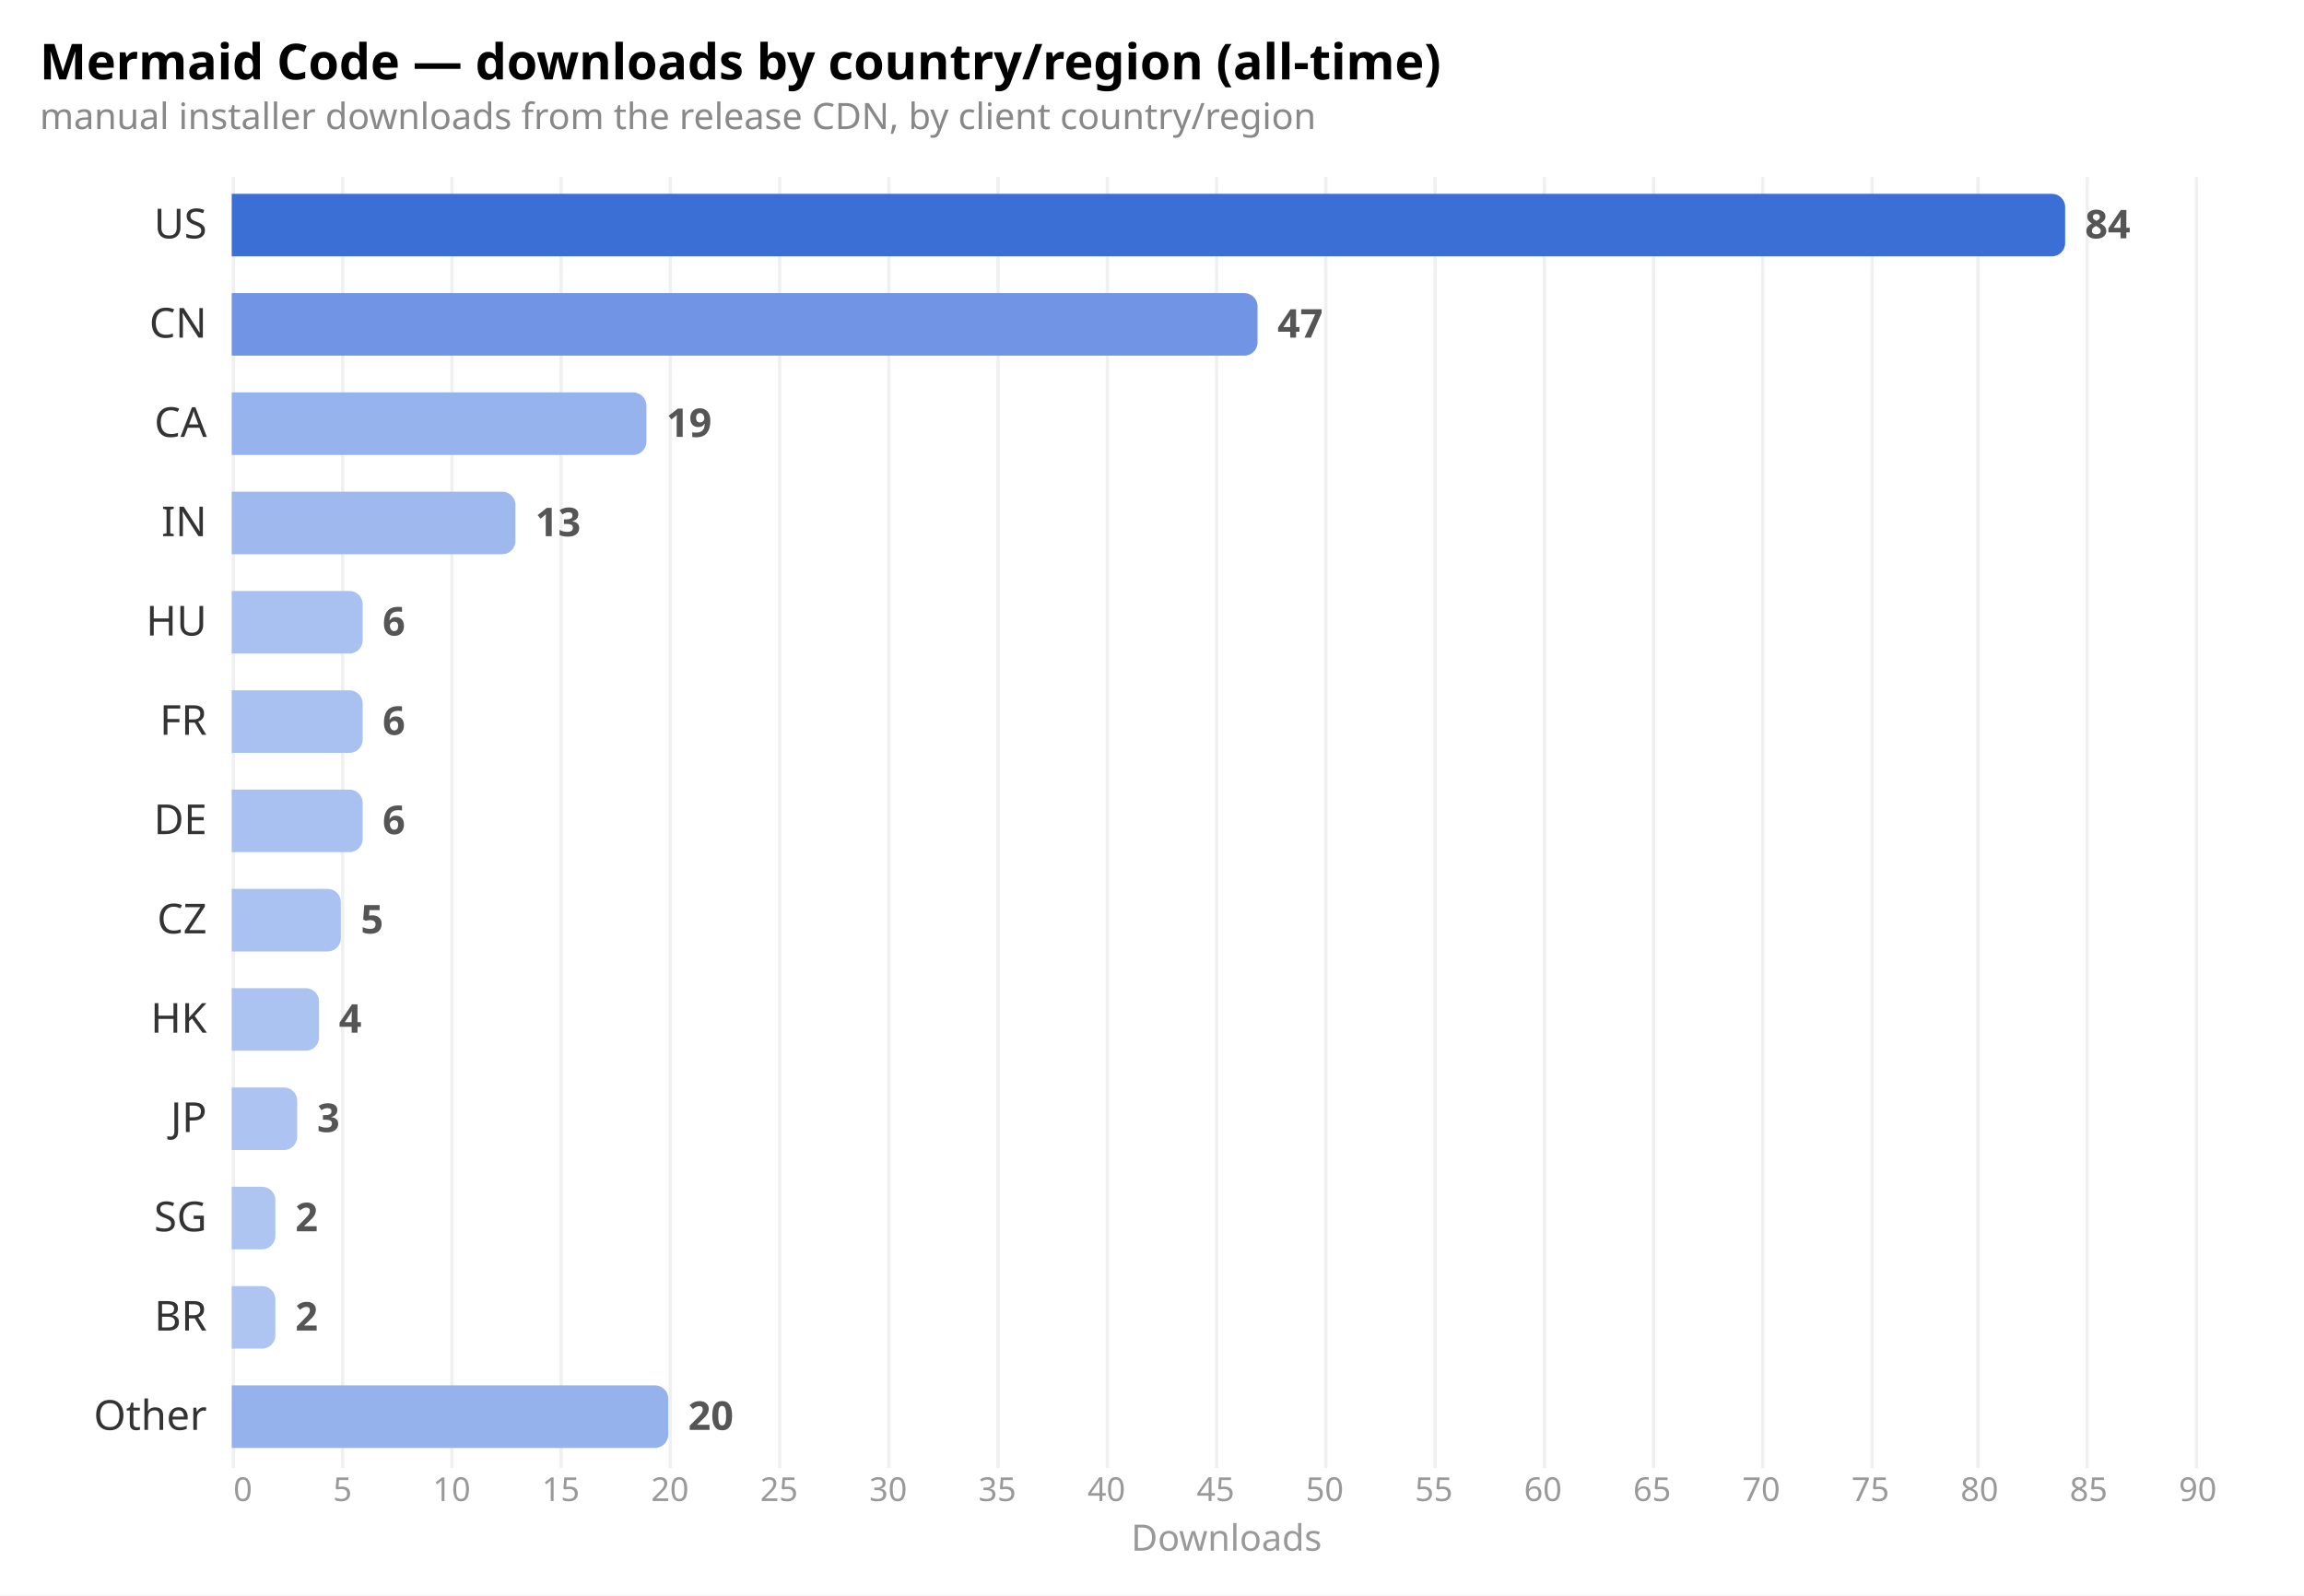
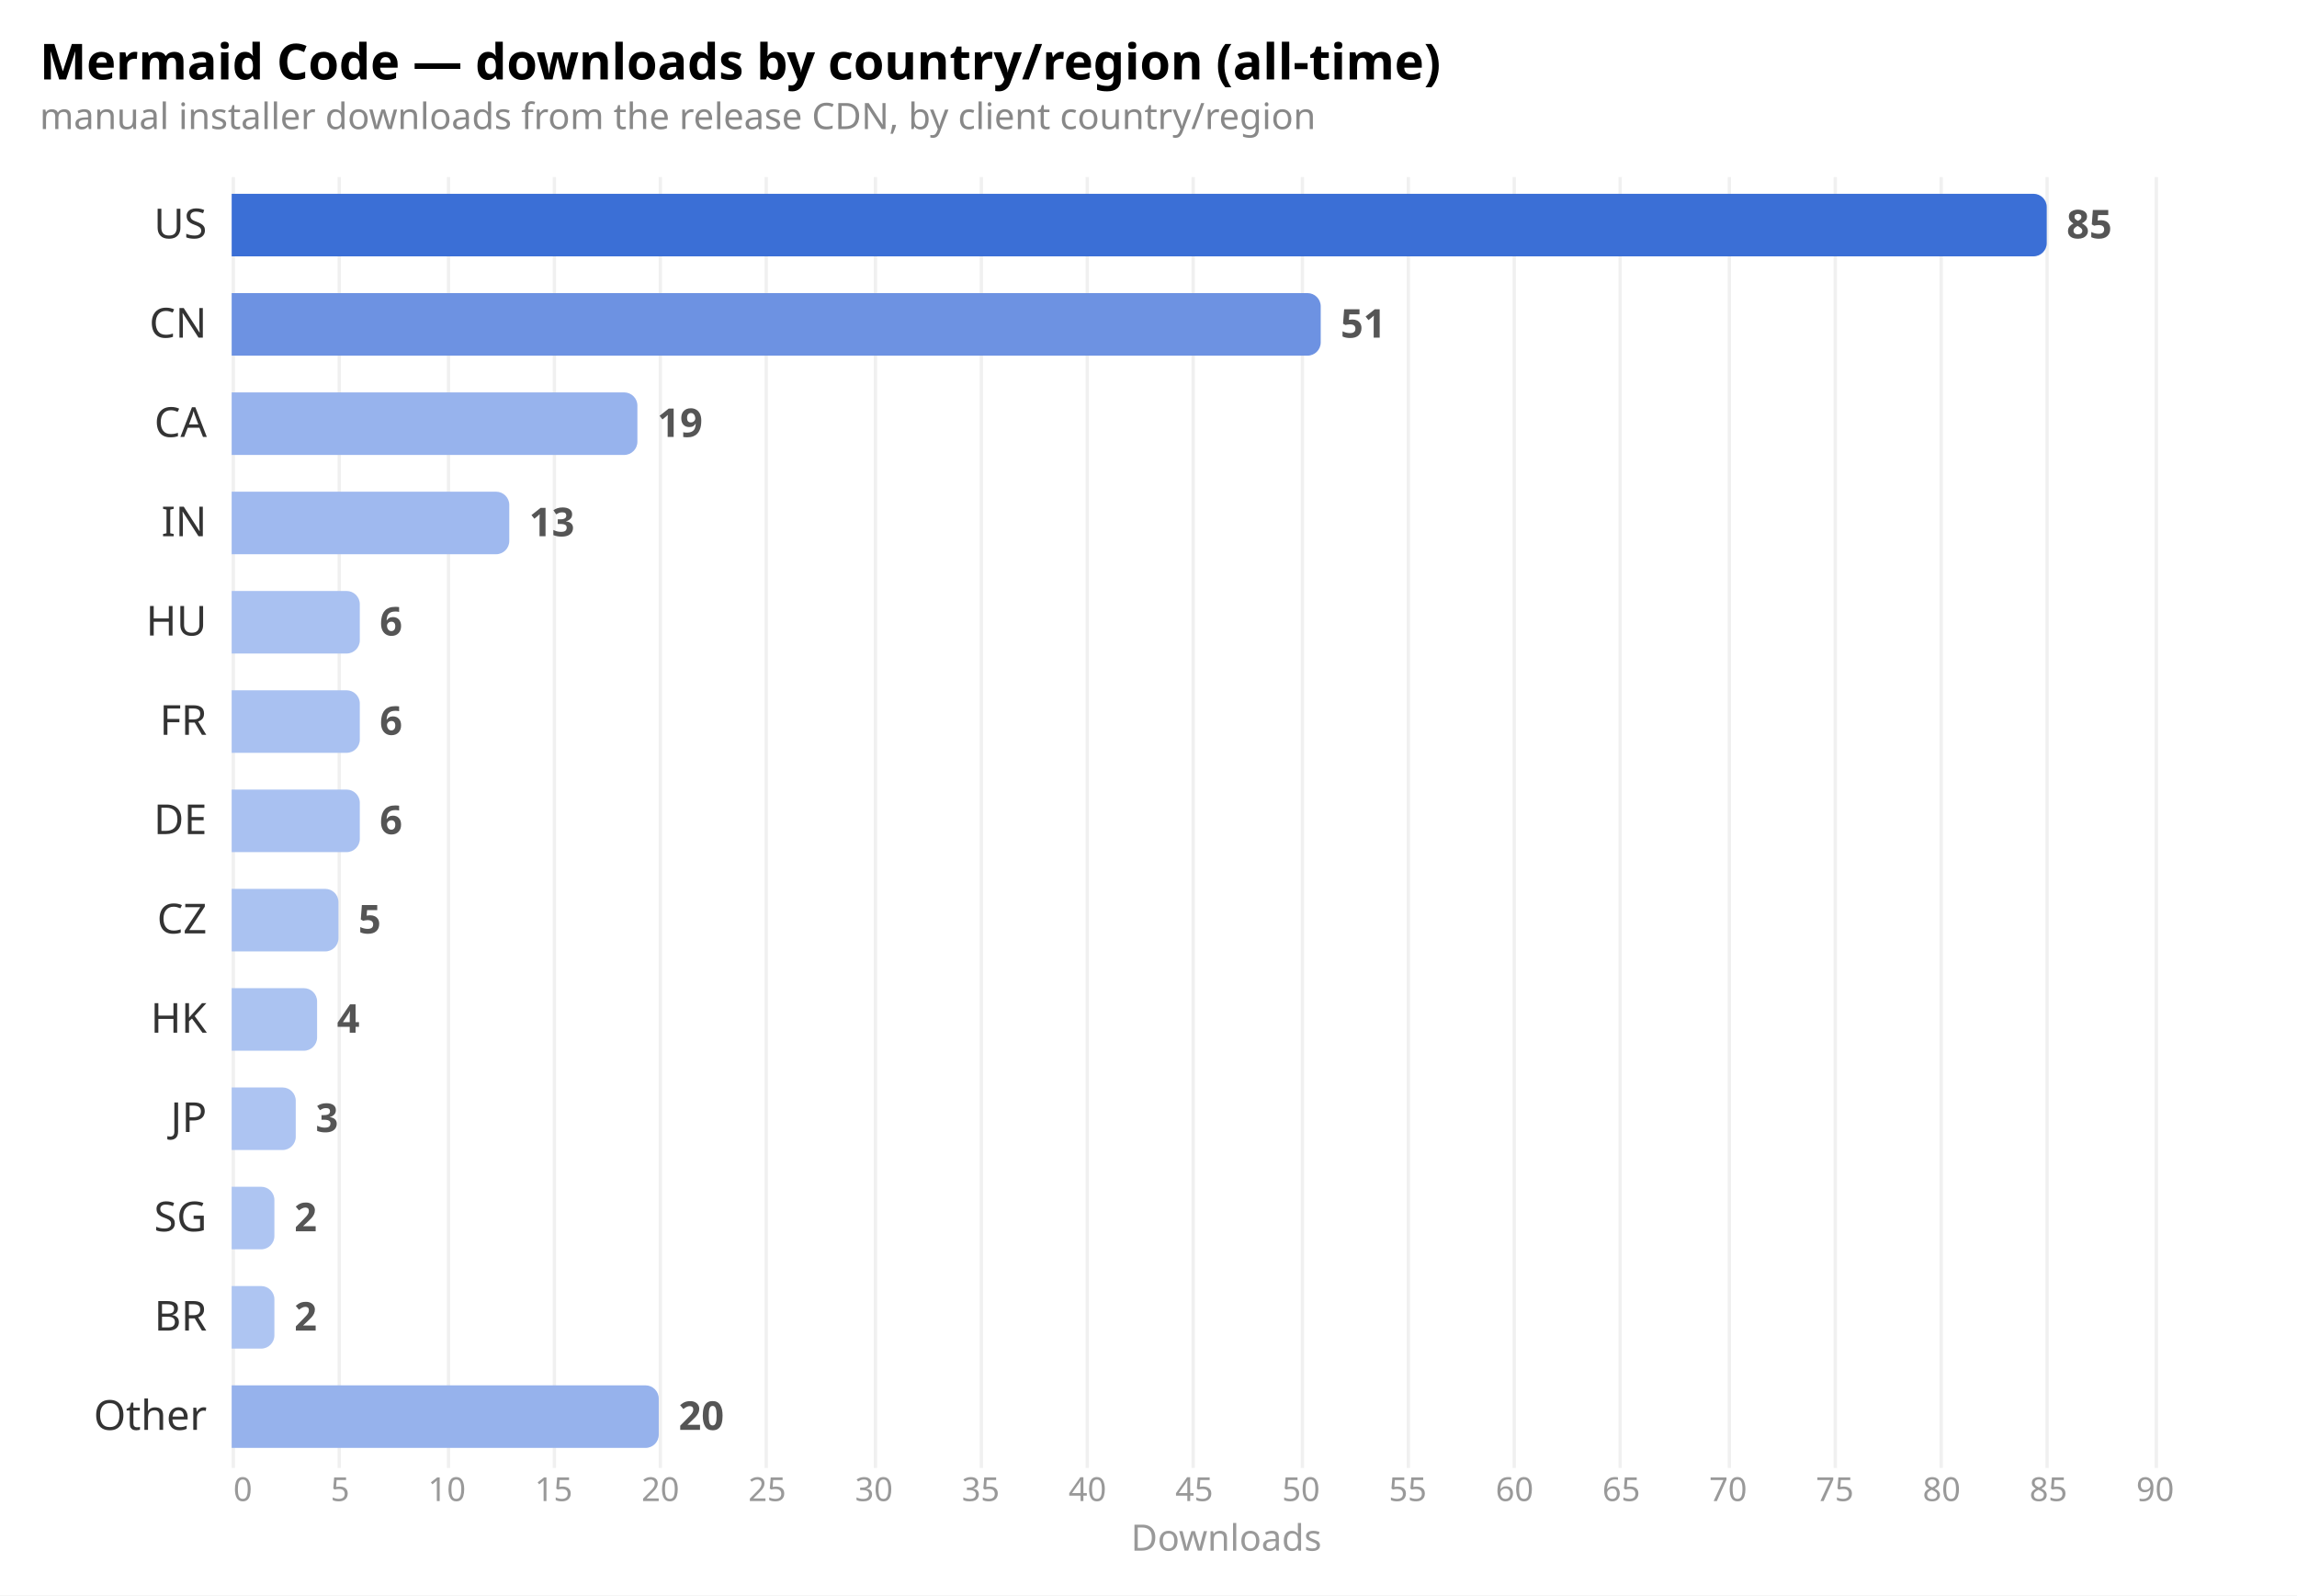
- <svg xmlns="http://www.w3.org/2000/svg" version="1.1" class="marks" width="696" height="482" viewBox="0 0 696 482">
-   <rect width="696" height="482" fill="white" />
+ <svg xmlns="http://www.w3.org/2000/svg" version="1.1" class="marks" width="694" height="482" viewBox="0 0 694 482">
+   <rect width="694" height="482" fill="white" />
  <g fill="none" stroke-miterlimit="4" transform="translate(70,53)">
    <g class="mark-group role-frame root" role="graphics-object" aria-roledescription="group mark container">
      <g transform="translate(0,0)">
        <path class="background" aria-hidden="true" d="M0,0h600v390h-600Z" />
        <g>
          <g class="mark-group role-axis" aria-hidden="true">
            <g transform="translate(0.5,390.5)">
              <path class="background" aria-hidden="true" d="M0,0h0v0h0Z" pointer-events="none" />
              <g>
                <g class="mark-rule role-axis-grid" pointer-events="none">
                  <line transform="translate(0,0)" x2="0" y2="-390" stroke="#f0f0f0" stroke-width="1" opacity="1" />
-                   <line transform="translate(33,0)" x2="0" y2="-390" stroke="#f0f0f0" stroke-width="1" opacity="1" />
-                   <line transform="translate(66,0)" x2="0" y2="-390" stroke="#f0f0f0" stroke-width="1" opacity="1" />
-                   <line transform="translate(99,0)" x2="0" y2="-390" stroke="#f0f0f0" stroke-width="1" opacity="1" />
-                   <line transform="translate(132,0)" x2="0" y2="-390" stroke="#f0f0f0" stroke-width="1" opacity="1" />
-                   <line transform="translate(165,0)" x2="0" y2="-390" stroke="#f0f0f0" stroke-width="1" opacity="1" />
-                   <line transform="translate(198,0)" x2="0" y2="-390" stroke="#f0f0f0" stroke-width="1" opacity="1" />
-                   <line transform="translate(231,0)" x2="0" y2="-390" stroke="#f0f0f0" stroke-width="1" opacity="1" />
-                   <line transform="translate(264,0)" x2="0" y2="-390" stroke="#f0f0f0" stroke-width="1" opacity="1" />
-                   <line transform="translate(297,0)" x2="0" y2="-390" stroke="#f0f0f0" stroke-width="1" opacity="1" />
-                   <line transform="translate(330,0)" x2="0" y2="-390" stroke="#f0f0f0" stroke-width="1" opacity="1" />
-                   <line transform="translate(363,0)" x2="0" y2="-390" stroke="#f0f0f0" stroke-width="1" opacity="1" />
-                   <line transform="translate(396,0)" x2="0" y2="-390" stroke="#f0f0f0" stroke-width="1" opacity="1" />
-                   <line transform="translate(429,0)" x2="0" y2="-390" stroke="#f0f0f0" stroke-width="1" opacity="1" />
-                   <line transform="translate(462,0)" x2="0" y2="-390" stroke="#f0f0f0" stroke-width="1" opacity="1" />
-                   <line transform="translate(495,0)" x2="0" y2="-390" stroke="#f0f0f0" stroke-width="1" opacity="1" />
-                   <line transform="translate(527,0)" x2="0" y2="-390" stroke="#f0f0f0" stroke-width="1" opacity="1" />
-                   <line transform="translate(560,0)" x2="0" y2="-390" stroke="#f0f0f0" stroke-width="1" opacity="1" />
-                   <line transform="translate(593,0)" x2="0" y2="-390" stroke="#f0f0f0" stroke-width="1" opacity="1" />
+                   <line transform="translate(32,0)" x2="0" y2="-390" stroke="#f0f0f0" stroke-width="1" opacity="1" />
+                   <line transform="translate(65,0)" x2="0" y2="-390" stroke="#f0f0f0" stroke-width="1" opacity="1" />
+                   <line transform="translate(97,0)" x2="0" y2="-390" stroke="#f0f0f0" stroke-width="1" opacity="1" />
+                   <line transform="translate(129,0)" x2="0" y2="-390" stroke="#f0f0f0" stroke-width="1" opacity="1" />
+                   <line transform="translate(161,0)" x2="0" y2="-390" stroke="#f0f0f0" stroke-width="1" opacity="1" />
+                   <line transform="translate(194,0)" x2="0" y2="-390" stroke="#f0f0f0" stroke-width="1" opacity="1" />
+                   <line transform="translate(226,0)" x2="0" y2="-390" stroke="#f0f0f0" stroke-width="1" opacity="1" />
+                   <line transform="translate(258,0)" x2="0" y2="-390" stroke="#f0f0f0" stroke-width="1" opacity="1" />
+                   <line transform="translate(290,0)" x2="0" y2="-390" stroke="#f0f0f0" stroke-width="1" opacity="1" />
+                   <line transform="translate(323,0)" x2="0" y2="-390" stroke="#f0f0f0" stroke-width="1" opacity="1" />
+                   <line transform="translate(355,0)" x2="0" y2="-390" stroke="#f0f0f0" stroke-width="1" opacity="1" />
+                   <line transform="translate(387,0)" x2="0" y2="-390" stroke="#f0f0f0" stroke-width="1" opacity="1" />
+                   <line transform="translate(419,0)" x2="0" y2="-390" stroke="#f0f0f0" stroke-width="1" opacity="1" />
+                   <line transform="translate(452,0)" x2="0" y2="-390" stroke="#f0f0f0" stroke-width="1" opacity="1" />
+                   <line transform="translate(484,0)" x2="0" y2="-390" stroke="#f0f0f0" stroke-width="1" opacity="1" />
+                   <line transform="translate(516,0)" x2="0" y2="-390" stroke="#f0f0f0" stroke-width="1" opacity="1" />
+                   <line transform="translate(548,0)" x2="0" y2="-390" stroke="#f0f0f0" stroke-width="1" opacity="1" />
+                   <line transform="translate(581,0)" x2="0" y2="-390" stroke="#f0f0f0" stroke-width="1" opacity="1" />
                </g>
              </g>
              <path class="foreground" aria-hidden="true" d="" pointer-events="none" display="none" />
            </g>
          </g>
-           <g class="mark-group role-axis" role="graphics-symbol" aria-roledescription="axis" aria-label="X-axis titled 'Downloads' for a linear scale with values from 0 to 91">
+           <g class="mark-group role-axis" role="graphics-symbol" aria-roledescription="axis" aria-label="X-axis titled 'Downloads' for a linear scale with values from 0 to 93">
            <g transform="translate(0.5,390.5)">
              <path class="background" aria-hidden="true" d="M0,0h0v0h0Z" pointer-events="none" />
              <g>
                <g class="mark-text role-axis-label" pointer-events="none">
                  <text text-anchor="start" transform="translate(0,10)" font-family="sans-serif" font-size="10px" fill="#999" opacity="1">0</text>
-                   <text text-anchor="middle" transform="translate(32.96703,10)" font-family="sans-serif" font-size="10px" fill="#999" opacity="1">5</text>
-                   <text text-anchor="middle" transform="translate(65.93407,10)" font-family="sans-serif" font-size="10px" fill="#999" opacity="1">10</text>
-                   <text text-anchor="middle" transform="translate(98.9011,10)" font-family="sans-serif" font-size="10px" fill="#999" opacity="1">15</text>
-                   <text text-anchor="middle" transform="translate(131.8681,10)" font-family="sans-serif" font-size="10px" fill="#999" opacity="1">20</text>
-                   <text text-anchor="middle" transform="translate(164.8352,10)" font-family="sans-serif" font-size="10px" fill="#999" opacity="1">25</text>
-                   <text text-anchor="middle" transform="translate(197.8022,10)" font-family="sans-serif" font-size="10px" fill="#999" opacity="1">30</text>
-                   <text text-anchor="middle" transform="translate(230.7692,10)" font-family="sans-serif" font-size="10px" fill="#999" opacity="1">35</text>
-                   <text text-anchor="middle" transform="translate(263.7363,10)" font-family="sans-serif" font-size="10px" fill="#999" opacity="1">40</text>
-                   <text text-anchor="middle" transform="translate(296.7033,10)" font-family="sans-serif" font-size="10px" fill="#999" opacity="1">45</text>
-                   <text text-anchor="middle" transform="translate(329.6703,10)" font-family="sans-serif" font-size="10px" fill="#999" opacity="1">50</text>
-                   <text text-anchor="middle" transform="translate(362.6374,10)" font-family="sans-serif" font-size="10px" fill="#999" opacity="1">55</text>
-                   <text text-anchor="middle" transform="translate(395.6044,10)" font-family="sans-serif" font-size="10px" fill="#999" opacity="1">60</text>
-                   <text text-anchor="middle" transform="translate(428.5714,10)" font-family="sans-serif" font-size="10px" fill="#999" opacity="1">65</text>
-                   <text text-anchor="middle" transform="translate(461.5385,10)" font-family="sans-serif" font-size="10px" fill="#999" opacity="1">70</text>
-                   <text text-anchor="middle" transform="translate(494.5055,10)" font-family="sans-serif" font-size="10px" fill="#999" opacity="1">75</text>
-                   <text text-anchor="middle" transform="translate(527.4725,10)" font-family="sans-serif" font-size="10px" fill="#999" opacity="1">80</text>
-                   <text text-anchor="middle" transform="translate(560.4396,10)" font-family="sans-serif" font-size="10px" fill="#999" opacity="1">85</text>
-                   <text text-anchor="middle" transform="translate(593.4066,10)" font-family="sans-serif" font-size="10px" fill="#999" opacity="1">90</text>
+                   <text text-anchor="middle" transform="translate(32.25806,10)" font-family="sans-serif" font-size="10px" fill="#999" opacity="1">5</text>
+                   <text text-anchor="middle" transform="translate(64.51613,10)" font-family="sans-serif" font-size="10px" fill="#999" opacity="1">10</text>
+                   <text text-anchor="middle" transform="translate(96.77419,10)" font-family="sans-serif" font-size="10px" fill="#999" opacity="1">15</text>
+                   <text text-anchor="middle" transform="translate(129.0323,10)" font-family="sans-serif" font-size="10px" fill="#999" opacity="1">20</text>
+                   <text text-anchor="middle" transform="translate(161.2903,10)" font-family="sans-serif" font-size="10px" fill="#999" opacity="1">25</text>
+                   <text text-anchor="middle" transform="translate(193.5484,10)" font-family="sans-serif" font-size="10px" fill="#999" opacity="1">30</text>
+                   <text text-anchor="middle" transform="translate(225.8065,10)" font-family="sans-serif" font-size="10px" fill="#999" opacity="1">35</text>
+                   <text text-anchor="middle" transform="translate(258.0645,10)" font-family="sans-serif" font-size="10px" fill="#999" opacity="1">40</text>
+                   <text text-anchor="middle" transform="translate(290.3226,10)" font-family="sans-serif" font-size="10px" fill="#999" opacity="1">45</text>
+                   <text text-anchor="middle" transform="translate(322.5806,10)" font-family="sans-serif" font-size="10px" fill="#999" opacity="1">50</text>
+                   <text text-anchor="middle" transform="translate(354.8387,10)" font-family="sans-serif" font-size="10px" fill="#999" opacity="1">55</text>
+                   <text text-anchor="middle" transform="translate(387.0968,10)" font-family="sans-serif" font-size="10px" fill="#999" opacity="1">60</text>
+                   <text text-anchor="middle" transform="translate(419.3548,10)" font-family="sans-serif" font-size="10px" fill="#999" opacity="1">65</text>
+                   <text text-anchor="middle" transform="translate(451.6129,10)" font-family="sans-serif" font-size="10px" fill="#999" opacity="1">70</text>
+                   <text text-anchor="middle" transform="translate(483.871,10)" font-family="sans-serif" font-size="10px" fill="#999" opacity="1">75</text>
+                   <text text-anchor="middle" transform="translate(516.129,10)" font-family="sans-serif" font-size="10px" fill="#999" opacity="1">80</text>
+                   <text text-anchor="middle" transform="translate(548.3871,10)" font-family="sans-serif" font-size="10px" fill="#999" opacity="1">85</text>
+                   <text text-anchor="middle" transform="translate(580.6452,10)" font-family="sans-serif" font-size="10px" fill="#999" opacity="1">90</text>
                </g>
                <g class="mark-text role-axis-title" pointer-events="none">
                  <text text-anchor="middle" transform="translate(300,25)" font-family="sans-serif" font-size="11px" font-weight="500" fill="#999" opacity="1">Downloads</text>
                </g>
              </g>
              <path class="foreground" aria-hidden="true" d="" pointer-events="none" display="none" />
            </g>
          </g>
          <g class="mark-group role-axis" role="graphics-symbol" aria-roledescription="axis" aria-label="Y-axis for a discrete scale with 13 values: US, CN, CA, IN, HU, ending with Other">
            <g transform="translate(0.5,0.5)">
              <path class="background" aria-hidden="true" d="M0,0h0v0h0Z" pointer-events="none" />
              <g>
                <g class="mark-text role-axis-label" pointer-events="none">
                  <text text-anchor="end" transform="translate(-8,18.5)" font-family="sans-serif" font-size="12.5px" font-weight="500" fill="#333" opacity="1">US</text>
                  <text text-anchor="end" transform="translate(-8,48.5)" font-family="sans-serif" font-size="12.5px" font-weight="500" fill="#333" opacity="1">CN</text>
                  <text text-anchor="end" transform="translate(-8,78.5)" font-family="sans-serif" font-size="12.5px" font-weight="500" fill="#333" opacity="1">CA</text>
                  <text text-anchor="end" transform="translate(-8,108.5)" font-family="sans-serif" font-size="12.5px" font-weight="500" fill="#333" opacity="1">IN</text>
                  <text text-anchor="end" transform="translate(-8,138.5)" font-family="sans-serif" font-size="12.5px" font-weight="500" fill="#333" opacity="1">HU</text>
                  <text text-anchor="end" transform="translate(-8,168.5)" font-family="sans-serif" font-size="12.5px" font-weight="500" fill="#333" opacity="1">FR</text>
                  <text text-anchor="end" transform="translate(-8,198.5)" font-family="sans-serif" font-size="12.5px" font-weight="500" fill="#333" opacity="1">DE</text>
                  <text text-anchor="end" transform="translate(-8,228.5)" font-family="sans-serif" font-size="12.5px" font-weight="500" fill="#333" opacity="1">CZ</text>
                  <text text-anchor="end" transform="translate(-8,258.5)" font-family="sans-serif" font-size="12.5px" font-weight="500" fill="#333" opacity="1">HK</text>
                  <text text-anchor="end" transform="translate(-8,288.5)" font-family="sans-serif" font-size="12.5px" font-weight="500" fill="#333" opacity="1">JP</text>
                  <text text-anchor="end" transform="translate(-8,318.5)" font-family="sans-serif" font-size="12.5px" font-weight="500" fill="#333" opacity="1">SG</text>
                  <text text-anchor="end" transform="translate(-8,348.5)" font-family="sans-serif" font-size="12.5px" font-weight="500" fill="#333" opacity="1">BR</text>
                  <text text-anchor="end" transform="translate(-8,378.5)" font-family="sans-serif" font-size="12.5px" font-weight="500" fill="#333" opacity="1">Other</text>
                </g>
              </g>
              <path class="foreground" aria-hidden="true" d="" pointer-events="none" display="none" />
            </g>
          </g>
          <g class="mark-group role-scope" role="graphics-object" aria-roledescription="group mark container">
            <g transform="translate(0,5.55)">
-               <path class="background" aria-hidden="true" d="M0,0L549.846,0C552.054,0,553.846,1.792,553.846,4L553.846,14.9C553.846,17.108,552.054,18.9,549.846,18.9L0,18.9C0,18.9,0,18.9,0,18.9L0,0C0,0,0,0,0,0Z" />
+               <path class="background" aria-hidden="true" d="M0,0L544.387,0C546.595,0,548.387,1.792,548.387,4L548.387,14.9C548.387,17.108,546.595,18.9,544.387,18.9L0,18.9C0,18.9,0,18.9,0,18.9L0,0C0,0,0,0,0,0Z" />
              <g clip-path="url(#clip1)">
                <g class="mark-group role-scope" role="graphics-object" aria-roledescription="group mark container">
                  <g transform="translate(0,0)">
                    <path class="background" aria-hidden="true" d="M0,0h0v18.9h0Z" />
                    <g>
                      <g class="mark-rect role-mark layer_0_marks" role="graphics-object" aria-roledescription="rect mark container">
-                         <path aria-label="Downloads: 84; country: US; downloads: 84" role="graphics-symbol" aria-roledescription="bar" d="M0,0h553.846v18.9h-553.846Z" fill="rgb(59, 111, 214)" />
+                         <path aria-label="Downloads: 85; country: US; downloads: 85" role="graphics-symbol" aria-roledescription="bar" d="M0,0h548.387v18.9h-548.387Z" fill="rgb(59, 111, 214)" />
                      </g>
                    </g>
                    <path class="foreground" aria-hidden="true" d="" display="none" />
                  </g>
                </g>
              </g>
              <path class="foreground" aria-hidden="true" d="" display="none" />
            </g>
            <g transform="translate(0,35.55)">
-               <path class="background" aria-hidden="true" d="M0,0L305.89,0C308.098,0,309.89,1.792,309.89,4L309.89,14.9C309.89,17.108,308.098,18.9,305.89,18.9L0,18.9C0,18.9,0,18.9,0,18.9L0,0C0,0,0,0,0,0Z" />
+               <path class="background" aria-hidden="true" d="M0,0L325.032,0C327.24,0,329.032,1.792,329.032,4L329.032,14.9C329.032,17.108,327.24,18.9,325.032,18.9L0,18.9C0,18.9,0,18.9,0,18.9L0,0C0,0,0,0,0,0Z" />
              <g clip-path="url(#clip2)">
                <g class="mark-group role-scope" role="graphics-object" aria-roledescription="group mark container">
                  <g transform="translate(0,0)">
                    <path class="background" aria-hidden="true" d="M0,0h0v18.9h0Z" />
                    <g>
                      <g class="mark-rect role-mark layer_0_marks" role="graphics-object" aria-roledescription="rect mark container">
-                         <path aria-label="Downloads: 47; country: CN; downloads: 47" role="graphics-symbol" aria-roledescription="bar" d="M0,0h309.89v18.9h-309.89Z" fill="rgb(113, 149, 228)" />
+                         <path aria-label="Downloads: 51; country: CN; downloads: 51" role="graphics-symbol" aria-roledescription="bar" d="M0,0h329.032v18.9h-329.032Z" fill="rgb(109, 146, 226)" />
                      </g>
                    </g>
                    <path class="foreground" aria-hidden="true" d="" display="none" />
                  </g>
                </g>
              </g>
              <path class="foreground" aria-hidden="true" d="" display="none" />
            </g>
            <g transform="translate(0,65.55)">
-               <path class="background" aria-hidden="true" d="M0,0L121.275,0C123.482,0,125.275,1.792,125.275,4L125.275,14.9C125.275,17.108,123.482,18.9,121.275,18.9L0,18.9C0,18.9,0,18.9,0,18.9L0,0C0,0,0,0,0,0Z" />
+               <path class="background" aria-hidden="true" d="M0,0L118.581,0C120.788,0,122.581,1.792,122.581,4L122.581,14.9C122.581,17.108,120.788,18.9,118.581,18.9L0,18.9C0,18.9,0,18.9,0,18.9L0,0C0,0,0,0,0,0Z" />
              <g clip-path="url(#clip3)">
                <g class="mark-group role-scope" role="graphics-object" aria-roledescription="group mark container">
                  <g transform="translate(0,0)">
                    <path class="background" aria-hidden="true" d="M0,0h0v18.9h0Z" />
                    <g>
                      <g class="mark-rect role-mark layer_0_marks" role="graphics-object" aria-roledescription="rect mark container">
-                         <path aria-label="Downloads: 19; country: CA; downloads: 19" role="graphics-symbol" aria-roledescription="bar" d="M0,0h125.275v18.9h-125.275Z" fill="rgb(151, 179, 237)" />
+                         <path aria-label="Downloads: 19; country: CA; downloads: 19" role="graphics-symbol" aria-roledescription="bar" d="M0,0h122.581v18.9h-122.581Z" fill="rgb(151, 179, 237)" />
                      </g>
                    </g>
                    <path class="foreground" aria-hidden="true" d="" display="none" />
                  </g>
                </g>
              </g>
              <path class="foreground" aria-hidden="true" d="" display="none" />
            </g>
            <g transform="translate(0,95.55)">
-               <path class="background" aria-hidden="true" d="M0,0L81.714,0C83.922,0,85.714,1.792,85.714,4L85.714,14.9C85.714,17.108,83.922,18.9,81.714,18.9L0,18.9C0,18.9,0,18.9,0,18.9L0,0C0,0,0,0,0,0Z" />
+               <path class="background" aria-hidden="true" d="M0,0L79.871,0C82.079,0,83.871,1.792,83.871,4L83.871,14.9C83.871,17.108,82.079,18.9,79.871,18.9L0,18.9C0,18.9,0,18.9,0,18.9L0,0C0,0,0,0,0,0Z" />
              <g clip-path="url(#clip4)">
                <g class="mark-group role-scope" role="graphics-object" aria-roledescription="group mark container">
                  <g transform="translate(0,0)">
                    <path class="background" aria-hidden="true" d="M0,0h0v18.9h0Z" />
                    <g>
                      <g class="mark-rect role-mark layer_0_marks" role="graphics-object" aria-roledescription="rect mark container">
-                         <path aria-label="Downloads: 13; country: IN; downloads: 13" role="graphics-symbol" aria-roledescription="bar" d="M0,0h85.714v18.9h-85.714Z" fill="rgb(159, 185, 239)" />
+                         <path aria-label="Downloads: 13; country: IN; downloads: 13" role="graphics-symbol" aria-roledescription="bar" d="M0,0h83.871v18.9h-83.871Z" fill="rgb(159, 185, 239)" />
                      </g>
                    </g>
                    <path class="foreground" aria-hidden="true" d="" display="none" />
                  </g>
                </g>
              </g>
              <path class="foreground" aria-hidden="true" d="" display="none" />
            </g>
            <g transform="translate(0,125.55)">
-               <path class="background" aria-hidden="true" d="M0,0L35.56,0C37.768,0,39.56,1.792,39.56,4L39.56,14.9C39.56,17.108,37.768,18.9,35.56,18.9L0,18.9C0,18.9,0,18.9,0,18.9L0,0C0,0,0,0,0,0Z" />
+               <path class="background" aria-hidden="true" d="M0,0L34.71,0C36.917,0,38.71,1.792,38.71,4L38.71,14.9C38.71,17.108,36.917,18.9,34.71,18.9L0,18.9C0,18.9,0,18.9,0,18.9L0,0C0,0,0,0,0,0Z" />
              <g clip-path="url(#clip5)">
                <g class="mark-group role-scope" role="graphics-object" aria-roledescription="group mark container">
                  <g transform="translate(0,0)">
                    <path class="background" aria-hidden="true" d="M0,0h0v18.9h0Z" />
                    <g>
                      <g class="mark-rect role-mark layer_0_marks" role="graphics-object" aria-roledescription="rect mark container">
-                         <path aria-label="Downloads: 6; country: HU; downloads: 6" role="graphics-symbol" aria-roledescription="bar" d="M0,0h39.56v18.9h-39.56Z" fill="rgb(169, 193, 241)" />
+                         <path aria-label="Downloads: 6; country: HU; downloads: 6" role="graphics-symbol" aria-roledescription="bar" d="M0,0h38.71v18.9h-38.71Z" fill="rgb(169, 193, 241)" />
                      </g>
                    </g>
                    <path class="foreground" aria-hidden="true" d="" display="none" />
                  </g>
                </g>
              </g>
              <path class="foreground" aria-hidden="true" d="" display="none" />
            </g>
            <g transform="translate(0,155.55)">
-               <path class="background" aria-hidden="true" d="M0,0L35.56,0C37.768,0,39.56,1.792,39.56,4L39.56,14.9C39.56,17.108,37.768,18.9,35.56,18.9L0,18.9C0,18.9,0,18.9,0,18.9L0,0C0,0,0,0,0,0Z" />
+               <path class="background" aria-hidden="true" d="M0,0L34.71,0C36.917,0,38.71,1.792,38.71,4L38.71,14.9C38.71,17.108,36.917,18.9,34.71,18.9L0,18.9C0,18.9,0,18.9,0,18.9L0,0C0,0,0,0,0,0Z" />
              <g clip-path="url(#clip6)">
                <g class="mark-group role-scope" role="graphics-object" aria-roledescription="group mark container">
                  <g transform="translate(0,0)">
                    <path class="background" aria-hidden="true" d="M0,0h0v18.9h0Z" />
                    <g>
                      <g class="mark-rect role-mark layer_0_marks" role="graphics-object" aria-roledescription="rect mark container">
-                         <path aria-label="Downloads: 6; country: FR; downloads: 6" role="graphics-symbol" aria-roledescription="bar" d="M0,0h39.56v18.9h-39.56Z" fill="rgb(169, 193, 241)" />
+                         <path aria-label="Downloads: 6; country: FR; downloads: 6" role="graphics-symbol" aria-roledescription="bar" d="M0,0h38.71v18.9h-38.71Z" fill="rgb(169, 193, 241)" />
                      </g>
                    </g>
                    <path class="foreground" aria-hidden="true" d="" display="none" />
                  </g>
                </g>
              </g>
              <path class="foreground" aria-hidden="true" d="" display="none" />
            </g>
            <g transform="translate(0,185.55)">
-               <path class="background" aria-hidden="true" d="M0,0L35.56,0C37.768,0,39.56,1.792,39.56,4L39.56,14.9C39.56,17.108,37.768,18.9,35.56,18.9L0,18.9C0,18.9,0,18.9,0,18.9L0,0C0,0,0,0,0,0Z" />
+               <path class="background" aria-hidden="true" d="M0,0L34.71,0C36.917,0,38.71,1.792,38.71,4L38.71,14.9C38.71,17.108,36.917,18.9,34.71,18.9L0,18.9C0,18.9,0,18.9,0,18.9L0,0C0,0,0,0,0,0Z" />
              <g clip-path="url(#clip7)">
                <g class="mark-group role-scope" role="graphics-object" aria-roledescription="group mark container">
                  <g transform="translate(0,0)">
                    <path class="background" aria-hidden="true" d="M0,0h0v18.9h0Z" />
                    <g>
                      <g class="mark-rect role-mark layer_0_marks" role="graphics-object" aria-roledescription="rect mark container">
-                         <path aria-label="Downloads: 6; country: DE; downloads: 6" role="graphics-symbol" aria-roledescription="bar" d="M0,0h39.56v18.9h-39.56Z" fill="rgb(169, 193, 241)" />
+                         <path aria-label="Downloads: 6; country: DE; downloads: 6" role="graphics-symbol" aria-roledescription="bar" d="M0,0h38.71v18.9h-38.71Z" fill="rgb(169, 193, 241)" />
                      </g>
                    </g>
                    <path class="foreground" aria-hidden="true" d="" display="none" />
                  </g>
                </g>
              </g>
              <path class="foreground" aria-hidden="true" d="" display="none" />
            </g>
            <g transform="translate(0,215.55)">
-               <path class="background" aria-hidden="true" d="M0,0L28.967,0C31.175,0,32.967,1.792,32.967,4L32.967,14.9C32.967,17.108,31.175,18.9,28.967,18.9L0,18.9C0,18.9,0,18.9,0,18.9L0,0C0,0,0,0,0,0Z" />
+               <path class="background" aria-hidden="true" d="M0,0L28.258,0C30.466,0,32.258,1.792,32.258,4L32.258,14.9C32.258,17.108,30.466,18.9,28.258,18.9L0,18.9C0,18.9,0,18.9,0,18.9L0,0C0,0,0,0,0,0Z" />
              <g clip-path="url(#clip8)">
                <g class="mark-group role-scope" role="graphics-object" aria-roledescription="group mark container">
                  <g transform="translate(0,0)">
                    <path class="background" aria-hidden="true" d="M0,0h0v18.9h0Z" />
                    <g>
                      <g class="mark-rect role-mark layer_0_marks" role="graphics-object" aria-roledescription="rect mark container">
-                         <path aria-label="Downloads: 5; country: CZ; downloads: 5" role="graphics-symbol" aria-roledescription="bar" d="M0,0h32.967v18.9h-32.967Z" fill="rgb(170, 194, 241)" />
+                         <path aria-label="Downloads: 5; country: CZ; downloads: 5" role="graphics-symbol" aria-roledescription="bar" d="M0,0h32.258v18.9h-32.258Z" fill="rgb(170, 194, 241)" />
                      </g>
                    </g>
                    <path class="foreground" aria-hidden="true" d="" display="none" />
                  </g>
                </g>
              </g>
              <path class="foreground" aria-hidden="true" d="" display="none" />
            </g>
            <g transform="translate(0,245.55)">
-               <path class="background" aria-hidden="true" d="M0,0L22.374,0C24.581,0,26.374,1.792,26.374,4L26.374,14.9C26.374,17.108,24.581,18.9,22.374,18.9L0,18.9C0,18.9,0,18.9,0,18.9L0,0C0,0,0,0,0,0Z" />
+               <path class="background" aria-hidden="true" d="M0,0L21.806,0C24.014,0,25.806,1.792,25.806,4L25.806,14.9C25.806,17.108,24.014,18.9,21.806,18.9L0,18.9C0,18.9,0,18.9,0,18.9L0,0C0,0,0,0,0,0Z" />
              <g clip-path="url(#clip9)">
                <g class="mark-group role-scope" role="graphics-object" aria-roledescription="group mark container">
                  <g transform="translate(0,0)">
                    <path class="background" aria-hidden="true" d="M0,0h0v18.9h0Z" />
                    <g>
                      <g class="mark-rect role-mark layer_0_marks" role="graphics-object" aria-roledescription="rect mark container">
-                         <path aria-label="Downloads: 4; country: HK; downloads: 4" role="graphics-symbol" aria-roledescription="bar" d="M0,0h26.374v18.9h-26.374Z" fill="rgb(171, 195, 241)" />
+                         <path aria-label="Downloads: 4; country: HK; downloads: 4" role="graphics-symbol" aria-roledescription="bar" d="M0,0h25.806v18.9h-25.806Z" fill="rgb(171, 195, 241)" />
                      </g>
                    </g>
                    <path class="foreground" aria-hidden="true" d="" display="none" />
                  </g>
                </g>
              </g>
              <path class="foreground" aria-hidden="true" d="" display="none" />
            </g>
            <g transform="translate(0,275.55)">
-               <path class="background" aria-hidden="true" d="M0,0L15.78,0C17.988,0,19.78,1.792,19.78,4L19.78,14.9C19.78,17.108,17.988,18.9,15.78,18.9L0,18.9C0,18.9,0,18.9,0,18.9L0,0C0,0,0,0,0,0Z" />
+               <path class="background" aria-hidden="true" d="M0,0L15.355,0C17.562,0,19.355,1.792,19.355,4L19.355,14.9C19.355,17.108,17.562,18.9,15.355,18.9L0,18.9C0,18.9,0,18.9,0,18.9L0,0C0,0,0,0,0,0Z" />
              <g clip-path="url(#clip10)">
                <g class="mark-group role-scope" role="graphics-object" aria-roledescription="group mark container">
                  <g transform="translate(0,0)">
                    <path class="background" aria-hidden="true" d="M0,0h0v18.9h0Z" />
                    <g>
                      <g class="mark-rect role-mark layer_0_marks" role="graphics-object" aria-roledescription="rect mark container">
-                         <path aria-label="Downloads: 3; country: JP; downloads: 3" role="graphics-symbol" aria-roledescription="bar" d="M0,0h19.78v18.9h-19.78Z" fill="rgb(173, 196, 242)" />
+                         <path aria-label="Downloads: 3; country: JP; downloads: 3" role="graphics-symbol" aria-roledescription="bar" d="M0,0h19.355v18.9h-19.355Z" fill="rgb(173, 196, 242)" />
                      </g>
                    </g>
                    <path class="foreground" aria-hidden="true" d="" display="none" />
                  </g>
                </g>
              </g>
              <path class="foreground" aria-hidden="true" d="" display="none" />
            </g>
            <g transform="translate(0,305.55)">
-               <path class="background" aria-hidden="true" d="M0,0L9.187,0C11.394,0,13.187,1.792,13.187,4L13.187,14.9C13.187,17.108,11.394,18.9,9.187,18.9L0,18.9C0,18.9,0,18.9,0,18.9L0,0C0,0,0,0,0,0Z" />
+               <path class="background" aria-hidden="true" d="M0,0L8.903,0C11.111,0,12.903,1.792,12.903,4L12.903,14.9C12.903,17.108,11.111,18.9,8.903,18.9L0,18.9C0,18.9,0,18.9,0,18.9L0,0C0,0,0,0,0,0Z" />
              <g clip-path="url(#clip11)">
                <g class="mark-group role-scope" role="graphics-object" aria-roledescription="group mark container">
                  <g transform="translate(0,0)">
                    <path class="background" aria-hidden="true" d="M0,0h0v18.9h0Z" />
                    <g>
                      <g class="mark-rect role-mark layer_0_marks" role="graphics-object" aria-roledescription="rect mark container">
-                         <path aria-label="Downloads: 2; country: SG; downloads: 2" role="graphics-symbol" aria-roledescription="bar" d="M0,0h13.187v18.9h-13.187Z" fill="rgb(174, 197, 242)" />
+                         <path aria-label="Downloads: 2; country: SG; downloads: 2" role="graphics-symbol" aria-roledescription="bar" d="M0,0h12.903v18.9h-12.903Z" fill="rgb(174, 197, 242)" />
                      </g>
                    </g>
                    <path class="foreground" aria-hidden="true" d="" display="none" />
                  </g>
                </g>
              </g>
              <path class="foreground" aria-hidden="true" d="" display="none" />
            </g>
            <g transform="translate(0,335.55)">
-               <path class="background" aria-hidden="true" d="M0,0L9.187,0C11.394,0,13.187,1.792,13.187,4L13.187,14.9C13.187,17.108,11.394,18.9,9.187,18.9L0,18.9C0,18.9,0,18.9,0,18.9L0,0C0,0,0,0,0,0Z" />
+               <path class="background" aria-hidden="true" d="M0,0L8.903,0C11.111,0,12.903,1.792,12.903,4L12.903,14.9C12.903,17.108,11.111,18.9,8.903,18.9L0,18.9C0,18.9,0,18.9,0,18.9L0,0C0,0,0,0,0,0Z" />
              <g clip-path="url(#clip12)">
                <g class="mark-group role-scope" role="graphics-object" aria-roledescription="group mark container">
                  <g transform="translate(0,0)">
                    <path class="background" aria-hidden="true" d="M0,0h0v18.9h0Z" />
                    <g>
                      <g class="mark-rect role-mark layer_0_marks" role="graphics-object" aria-roledescription="rect mark container">
-                         <path aria-label="Downloads: 2; country: BR; downloads: 2" role="graphics-symbol" aria-roledescription="bar" d="M0,0h13.187v18.9h-13.187Z" fill="rgb(174, 197, 242)" />
+                         <path aria-label="Downloads: 2; country: BR; downloads: 2" role="graphics-symbol" aria-roledescription="bar" d="M0,0h12.903v18.9h-12.903Z" fill="rgb(174, 197, 242)" />
                      </g>
                    </g>
                    <path class="foreground" aria-hidden="true" d="" display="none" />
                  </g>
                </g>
              </g>
              <path class="foreground" aria-hidden="true" d="" display="none" />
            </g>
            <g transform="translate(0,365.55)">
-               <path class="background" aria-hidden="true" d="M0,0L127.868,0C130.076,0,131.868,1.792,131.868,4L131.868,14.9C131.868,17.108,130.076,18.9,127.868,18.9L0,18.9C0,18.9,0,18.9,0,18.9L0,0C0,0,0,0,0,0Z" />
+               <path class="background" aria-hidden="true" d="M0,0L125.032,0C127.24,0,129.032,1.792,129.032,4L129.032,14.9C129.032,17.108,127.24,18.9,125.032,18.9L0,18.9C0,18.9,0,18.9,0,18.9L0,0C0,0,0,0,0,0Z" />
              <g clip-path="url(#clip13)">
                <g class="mark-group role-scope" role="graphics-object" aria-roledescription="group mark container">
                  <g transform="translate(0,0)">
                    <path class="background" aria-hidden="true" d="M0,0h0v18.9h0Z" />
                    <g>
                      <g class="mark-rect role-mark layer_0_marks" role="graphics-object" aria-roledescription="rect mark container">
-                         <path aria-label="Downloads: 20; country: Other; downloads: 20" role="graphics-symbol" aria-roledescription="bar" d="M0,0h131.868v18.9h-131.868Z" fill="rgb(150, 178, 236)" />
+                         <path aria-label="Downloads: 20; country: Other; downloads: 20" role="graphics-symbol" aria-roledescription="bar" d="M0,0h129.032v18.9h-129.032Z" fill="rgb(150, 178, 236)" />
                      </g>
                    </g>
                    <path class="foreground" aria-hidden="true" d="" display="none" />
                  </g>
                </g>
              </g>
              <path class="foreground" aria-hidden="true" d="" display="none" />
            </g>
          </g>
          <g class="mark-text role-mark layer_1_marks" role="graphics-object" aria-roledescription="text mark container">
-             <text aria-label="Downloads: 84; country: US; downloads: 84" role="graphics-symbol" aria-roledescription="text mark" text-anchor="start" transform="translate(559.8462,19)" font-family="sans-serif" font-size="12px" font-weight="600" fill="#555">84</text>
-             <text aria-label="Downloads: 47; country: CN; downloads: 47" role="graphics-symbol" aria-roledescription="text mark" text-anchor="start" transform="translate(315.8901,49)" font-family="sans-serif" font-size="12px" font-weight="600" fill="#555">47</text>
-             <text aria-label="Downloads: 19; country: CA; downloads: 19" role="graphics-symbol" aria-roledescription="text mark" text-anchor="start" transform="translate(131.2747,79)" font-family="sans-serif" font-size="12px" font-weight="600" fill="#555">19</text>
-             <text aria-label="Downloads: 13; country: IN; downloads: 13" role="graphics-symbol" aria-roledescription="text mark" text-anchor="start" transform="translate(91.71429,109)" font-family="sans-serif" font-size="12px" font-weight="600" fill="#555">13</text>
-             <text aria-label="Downloads: 6; country: HU; downloads: 6" role="graphics-symbol" aria-roledescription="text mark" text-anchor="start" transform="translate(45.56044,139)" font-family="sans-serif" font-size="12px" font-weight="600" fill="#555">6</text>
-             <text aria-label="Downloads: 6; country: FR; downloads: 6" role="graphics-symbol" aria-roledescription="text mark" text-anchor="start" transform="translate(45.56044,169)" font-family="sans-serif" font-size="12px" font-weight="600" fill="#555">6</text>
-             <text aria-label="Downloads: 6; country: DE; downloads: 6" role="graphics-symbol" aria-roledescription="text mark" text-anchor="start" transform="translate(45.56044,199)" font-family="sans-serif" font-size="12px" font-weight="600" fill="#555">6</text>
-             <text aria-label="Downloads: 5; country: CZ; downloads: 5" role="graphics-symbol" aria-roledescription="text mark" text-anchor="start" transform="translate(38.96703,229)" font-family="sans-serif" font-size="12px" font-weight="600" fill="#555">5</text>
-             <text aria-label="Downloads: 4; country: HK; downloads: 4" role="graphics-symbol" aria-roledescription="text mark" text-anchor="start" transform="translate(32.37363,259)" font-family="sans-serif" font-size="12px" font-weight="600" fill="#555">4</text>
-             <text aria-label="Downloads: 3; country: JP; downloads: 3" role="graphics-symbol" aria-roledescription="text mark" text-anchor="start" transform="translate(25.78022,289)" font-family="sans-serif" font-size="12px" font-weight="600" fill="#555">3</text>
-             <text aria-label="Downloads: 2; country: SG; downloads: 2" role="graphics-symbol" aria-roledescription="text mark" text-anchor="start" transform="translate(19.18681,319)" font-family="sans-serif" font-size="12px" font-weight="600" fill="#555">2</text>
-             <text aria-label="Downloads: 2; country: BR; downloads: 2" role="graphics-symbol" aria-roledescription="text mark" text-anchor="start" transform="translate(19.18681,349)" font-family="sans-serif" font-size="12px" font-weight="600" fill="#555">2</text>
-             <text aria-label="Downloads: 20; country: Other; downloads: 20" role="graphics-symbol" aria-roledescription="text mark" text-anchor="start" transform="translate(137.8681,379)" font-family="sans-serif" font-size="12px" font-weight="600" fill="#555">20</text>
+             <text aria-label="Downloads: 85; country: US; downloads: 85" role="graphics-symbol" aria-roledescription="text mark" text-anchor="start" transform="translate(554.3871,19)" font-family="sans-serif" font-size="12px" font-weight="600" fill="#555">85</text>
+             <text aria-label="Downloads: 51; country: CN; downloads: 51" role="graphics-symbol" aria-roledescription="text mark" text-anchor="start" transform="translate(335.0323,49)" font-family="sans-serif" font-size="12px" font-weight="600" fill="#555">51</text>
+             <text aria-label="Downloads: 19; country: CA; downloads: 19" role="graphics-symbol" aria-roledescription="text mark" text-anchor="start" transform="translate(128.5806,79)" font-family="sans-serif" font-size="12px" font-weight="600" fill="#555">19</text>
+             <text aria-label="Downloads: 13; country: IN; downloads: 13" role="graphics-symbol" aria-roledescription="text mark" text-anchor="start" transform="translate(89.87097,109)" font-family="sans-serif" font-size="12px" font-weight="600" fill="#555">13</text>
+             <text aria-label="Downloads: 6; country: HU; downloads: 6" role="graphics-symbol" aria-roledescription="text mark" text-anchor="start" transform="translate(44.70968,139)" font-family="sans-serif" font-size="12px" font-weight="600" fill="#555">6</text>
+             <text aria-label="Downloads: 6; country: FR; downloads: 6" role="graphics-symbol" aria-roledescription="text mark" text-anchor="start" transform="translate(44.70968,169)" font-family="sans-serif" font-size="12px" font-weight="600" fill="#555">6</text>
+             <text aria-label="Downloads: 6; country: DE; downloads: 6" role="graphics-symbol" aria-roledescription="text mark" text-anchor="start" transform="translate(44.70968,199)" font-family="sans-serif" font-size="12px" font-weight="600" fill="#555">6</text>
+             <text aria-label="Downloads: 5; country: CZ; downloads: 5" role="graphics-symbol" aria-roledescription="text mark" text-anchor="start" transform="translate(38.25806,229)" font-family="sans-serif" font-size="12px" font-weight="600" fill="#555">5</text>
+             <text aria-label="Downloads: 4; country: HK; downloads: 4" role="graphics-symbol" aria-roledescription="text mark" text-anchor="start" transform="translate(31.80645,259)" font-family="sans-serif" font-size="12px" font-weight="600" fill="#555">4</text>
+             <text aria-label="Downloads: 3; country: JP; downloads: 3" role="graphics-symbol" aria-roledescription="text mark" text-anchor="start" transform="translate(25.35484,289)" font-family="sans-serif" font-size="12px" font-weight="600" fill="#555">3</text>
+             <text aria-label="Downloads: 2; country: SG; downloads: 2" role="graphics-symbol" aria-roledescription="text mark" text-anchor="start" transform="translate(18.90323,319)" font-family="sans-serif" font-size="12px" font-weight="600" fill="#555">2</text>
+             <text aria-label="Downloads: 2; country: BR; downloads: 2" role="graphics-symbol" aria-roledescription="text mark" text-anchor="start" transform="translate(18.90323,349)" font-family="sans-serif" font-size="12px" font-weight="600" fill="#555">2</text>
+             <text aria-label="Downloads: 20; country: Other; downloads: 20" role="graphics-symbol" aria-roledescription="text mark" text-anchor="start" transform="translate(135.0323,379)" font-family="sans-serif" font-size="12px" font-weight="600" fill="#555">20</text>
          </g>
          <g class="mark-group role-title">
            <g transform="translate(-58,-41)">
              <path class="background" aria-hidden="true" d="M0,0h0v0h0Z" pointer-events="none" />
              <g>
                <g class="mark-text role-title-text" role="graphics-symbol" aria-roledescription="title" aria-label="Title text 'Mermaid Code — downloads by country/region (all-time)'" pointer-events="none">
                  <text text-anchor="start" transform="translate(0,12)" font-family="sans-serif" font-size="15px" font-weight="600" fill="#000" opacity="1">Mermaid Code — downloads by country/region (all-time)</text>
                </g>
                <g class="mark-text role-title-subtitle" role="graphics-symbol" aria-roledescription="subtitle" aria-label="Subtitle text 'manual installer downloads from the release CDN, by client country/region'" pointer-events="none">
                  <text text-anchor="start" transform="translate(0,27)" font-family="sans-serif" font-size="11px" fill="#888" opacity="1">manual installer downloads from the release CDN, by client country/region</text>
                </g>
              </g>
              <path class="foreground" aria-hidden="true" d="" pointer-events="none" display="none" />
            </g>
          </g>
        </g>
        <path class="foreground" aria-hidden="true" d="" display="none" />
      </g>
    </g>
  </g>
  <defs>
    <clipPath id="clip1">
-       <path d="M0,0L549.846,0C552.054,0,553.846,1.792,553.846,4L553.846,14.9C553.846,17.108,552.054,18.9,549.846,18.9L0,18.9C0,18.9,0,18.9,0,18.9L0,0C0,0,0,0,0,0Z" />
+       <path d="M0,0L544.387,0C546.595,0,548.387,1.792,548.387,4L548.387,14.9C548.387,17.108,546.595,18.9,544.387,18.9L0,18.9C0,18.9,0,18.9,0,18.9L0,0C0,0,0,0,0,0Z" />
    </clipPath>
    <clipPath id="clip2">
-       <path d="M0,0L305.89,0C308.098,0,309.89,1.792,309.89,4L309.89,14.9C309.89,17.108,308.098,18.9,305.89,18.9L0,18.9C0,18.9,0,18.9,0,18.9L0,0C0,0,0,0,0,0Z" />
+       <path d="M0,0L325.032,0C327.24,0,329.032,1.792,329.032,4L329.032,14.9C329.032,17.108,327.24,18.9,325.032,18.9L0,18.9C0,18.9,0,18.9,0,18.9L0,0C0,0,0,0,0,0Z" />
    </clipPath>
    <clipPath id="clip3">
-       <path d="M0,0L121.275,0C123.482,0,125.275,1.792,125.275,4L125.275,14.9C125.275,17.108,123.482,18.9,121.275,18.9L0,18.9C0,18.9,0,18.9,0,18.9L0,0C0,0,0,0,0,0Z" />
+       <path d="M0,0L118.581,0C120.788,0,122.581,1.792,122.581,4L122.581,14.9C122.581,17.108,120.788,18.9,118.581,18.9L0,18.9C0,18.9,0,18.9,0,18.9L0,0C0,0,0,0,0,0Z" />
    </clipPath>
    <clipPath id="clip4">
-       <path d="M0,0L81.714,0C83.922,0,85.714,1.792,85.714,4L85.714,14.9C85.714,17.108,83.922,18.9,81.714,18.9L0,18.9C0,18.9,0,18.9,0,18.9L0,0C0,0,0,0,0,0Z" />
+       <path d="M0,0L79.871,0C82.079,0,83.871,1.792,83.871,4L83.871,14.9C83.871,17.108,82.079,18.9,79.871,18.9L0,18.9C0,18.9,0,18.9,0,18.9L0,0C0,0,0,0,0,0Z" />
    </clipPath>
    <clipPath id="clip5">
-       <path d="M0,0L35.56,0C37.768,0,39.56,1.792,39.56,4L39.56,14.9C39.56,17.108,37.768,18.9,35.56,18.9L0,18.9C0,18.9,0,18.9,0,18.9L0,0C0,0,0,0,0,0Z" />
+       <path d="M0,0L34.71,0C36.917,0,38.71,1.792,38.71,4L38.71,14.9C38.71,17.108,36.917,18.9,34.71,18.9L0,18.9C0,18.9,0,18.9,0,18.9L0,0C0,0,0,0,0,0Z" />
    </clipPath>
    <clipPath id="clip6">
-       <path d="M0,0L35.56,0C37.768,0,39.56,1.792,39.56,4L39.56,14.9C39.56,17.108,37.768,18.9,35.56,18.9L0,18.9C0,18.9,0,18.9,0,18.9L0,0C0,0,0,0,0,0Z" />
+       <path d="M0,0L34.71,0C36.917,0,38.71,1.792,38.71,4L38.71,14.9C38.71,17.108,36.917,18.9,34.71,18.9L0,18.9C0,18.9,0,18.9,0,18.9L0,0C0,0,0,0,0,0Z" />
    </clipPath>
    <clipPath id="clip7">
-       <path d="M0,0L35.56,0C37.768,0,39.56,1.792,39.56,4L39.56,14.9C39.56,17.108,37.768,18.9,35.56,18.9L0,18.9C0,18.9,0,18.9,0,18.9L0,0C0,0,0,0,0,0Z" />
+       <path d="M0,0L34.71,0C36.917,0,38.71,1.792,38.71,4L38.71,14.9C38.71,17.108,36.917,18.9,34.71,18.9L0,18.9C0,18.9,0,18.9,0,18.9L0,0C0,0,0,0,0,0Z" />
    </clipPath>
    <clipPath id="clip8">
-       <path d="M0,0L28.967,0C31.175,0,32.967,1.792,32.967,4L32.967,14.9C32.967,17.108,31.175,18.9,28.967,18.9L0,18.9C0,18.9,0,18.9,0,18.9L0,0C0,0,0,0,0,0Z" />
+       <path d="M0,0L28.258,0C30.466,0,32.258,1.792,32.258,4L32.258,14.9C32.258,17.108,30.466,18.9,28.258,18.9L0,18.9C0,18.9,0,18.9,0,18.9L0,0C0,0,0,0,0,0Z" />
    </clipPath>
    <clipPath id="clip9">
-       <path d="M0,0L22.374,0C24.581,0,26.374,1.792,26.374,4L26.374,14.9C26.374,17.108,24.581,18.9,22.374,18.9L0,18.9C0,18.9,0,18.9,0,18.9L0,0C0,0,0,0,0,0Z" />
+       <path d="M0,0L21.806,0C24.014,0,25.806,1.792,25.806,4L25.806,14.9C25.806,17.108,24.014,18.9,21.806,18.9L0,18.9C0,18.9,0,18.9,0,18.9L0,0C0,0,0,0,0,0Z" />
    </clipPath>
    <clipPath id="clip10">
-       <path d="M0,0L15.78,0C17.988,0,19.78,1.792,19.78,4L19.78,14.9C19.78,17.108,17.988,18.9,15.78,18.9L0,18.9C0,18.9,0,18.9,0,18.9L0,0C0,0,0,0,0,0Z" />
+       <path d="M0,0L15.355,0C17.562,0,19.355,1.792,19.355,4L19.355,14.9C19.355,17.108,17.562,18.9,15.355,18.9L0,18.9C0,18.9,0,18.9,0,18.9L0,0C0,0,0,0,0,0Z" />
    </clipPath>
    <clipPath id="clip11">
-       <path d="M0,0L9.187,0C11.394,0,13.187,1.792,13.187,4L13.187,14.9C13.187,17.108,11.394,18.9,9.187,18.9L0,18.9C0,18.9,0,18.9,0,18.9L0,0C0,0,0,0,0,0Z" />
+       <path d="M0,0L8.903,0C11.111,0,12.903,1.792,12.903,4L12.903,14.9C12.903,17.108,11.111,18.9,8.903,18.9L0,18.9C0,18.9,0,18.9,0,18.9L0,0C0,0,0,0,0,0Z" />
    </clipPath>
    <clipPath id="clip12">
-       <path d="M0,0L9.187,0C11.394,0,13.187,1.792,13.187,4L13.187,14.9C13.187,17.108,11.394,18.9,9.187,18.9L0,18.9C0,18.9,0,18.9,0,18.9L0,0C0,0,0,0,0,0Z" />
+       <path d="M0,0L8.903,0C11.111,0,12.903,1.792,12.903,4L12.903,14.9C12.903,17.108,11.111,18.9,8.903,18.9L0,18.9C0,18.9,0,18.9,0,18.9L0,0C0,0,0,0,0,0Z" />
    </clipPath>
    <clipPath id="clip13">
-       <path d="M0,0L127.868,0C130.076,0,131.868,1.792,131.868,4L131.868,14.9C131.868,17.108,130.076,18.9,127.868,18.9L0,18.9C0,18.9,0,18.9,0,18.9L0,0C0,0,0,0,0,0Z" />
+       <path d="M0,0L125.032,0C127.24,0,129.032,1.792,129.032,4L129.032,14.9C129.032,17.108,127.24,18.9,125.032,18.9L0,18.9C0,18.9,0,18.9,0,18.9L0,0C0,0,0,0,0,0Z" />
    </clipPath>
  </defs>
</svg>
